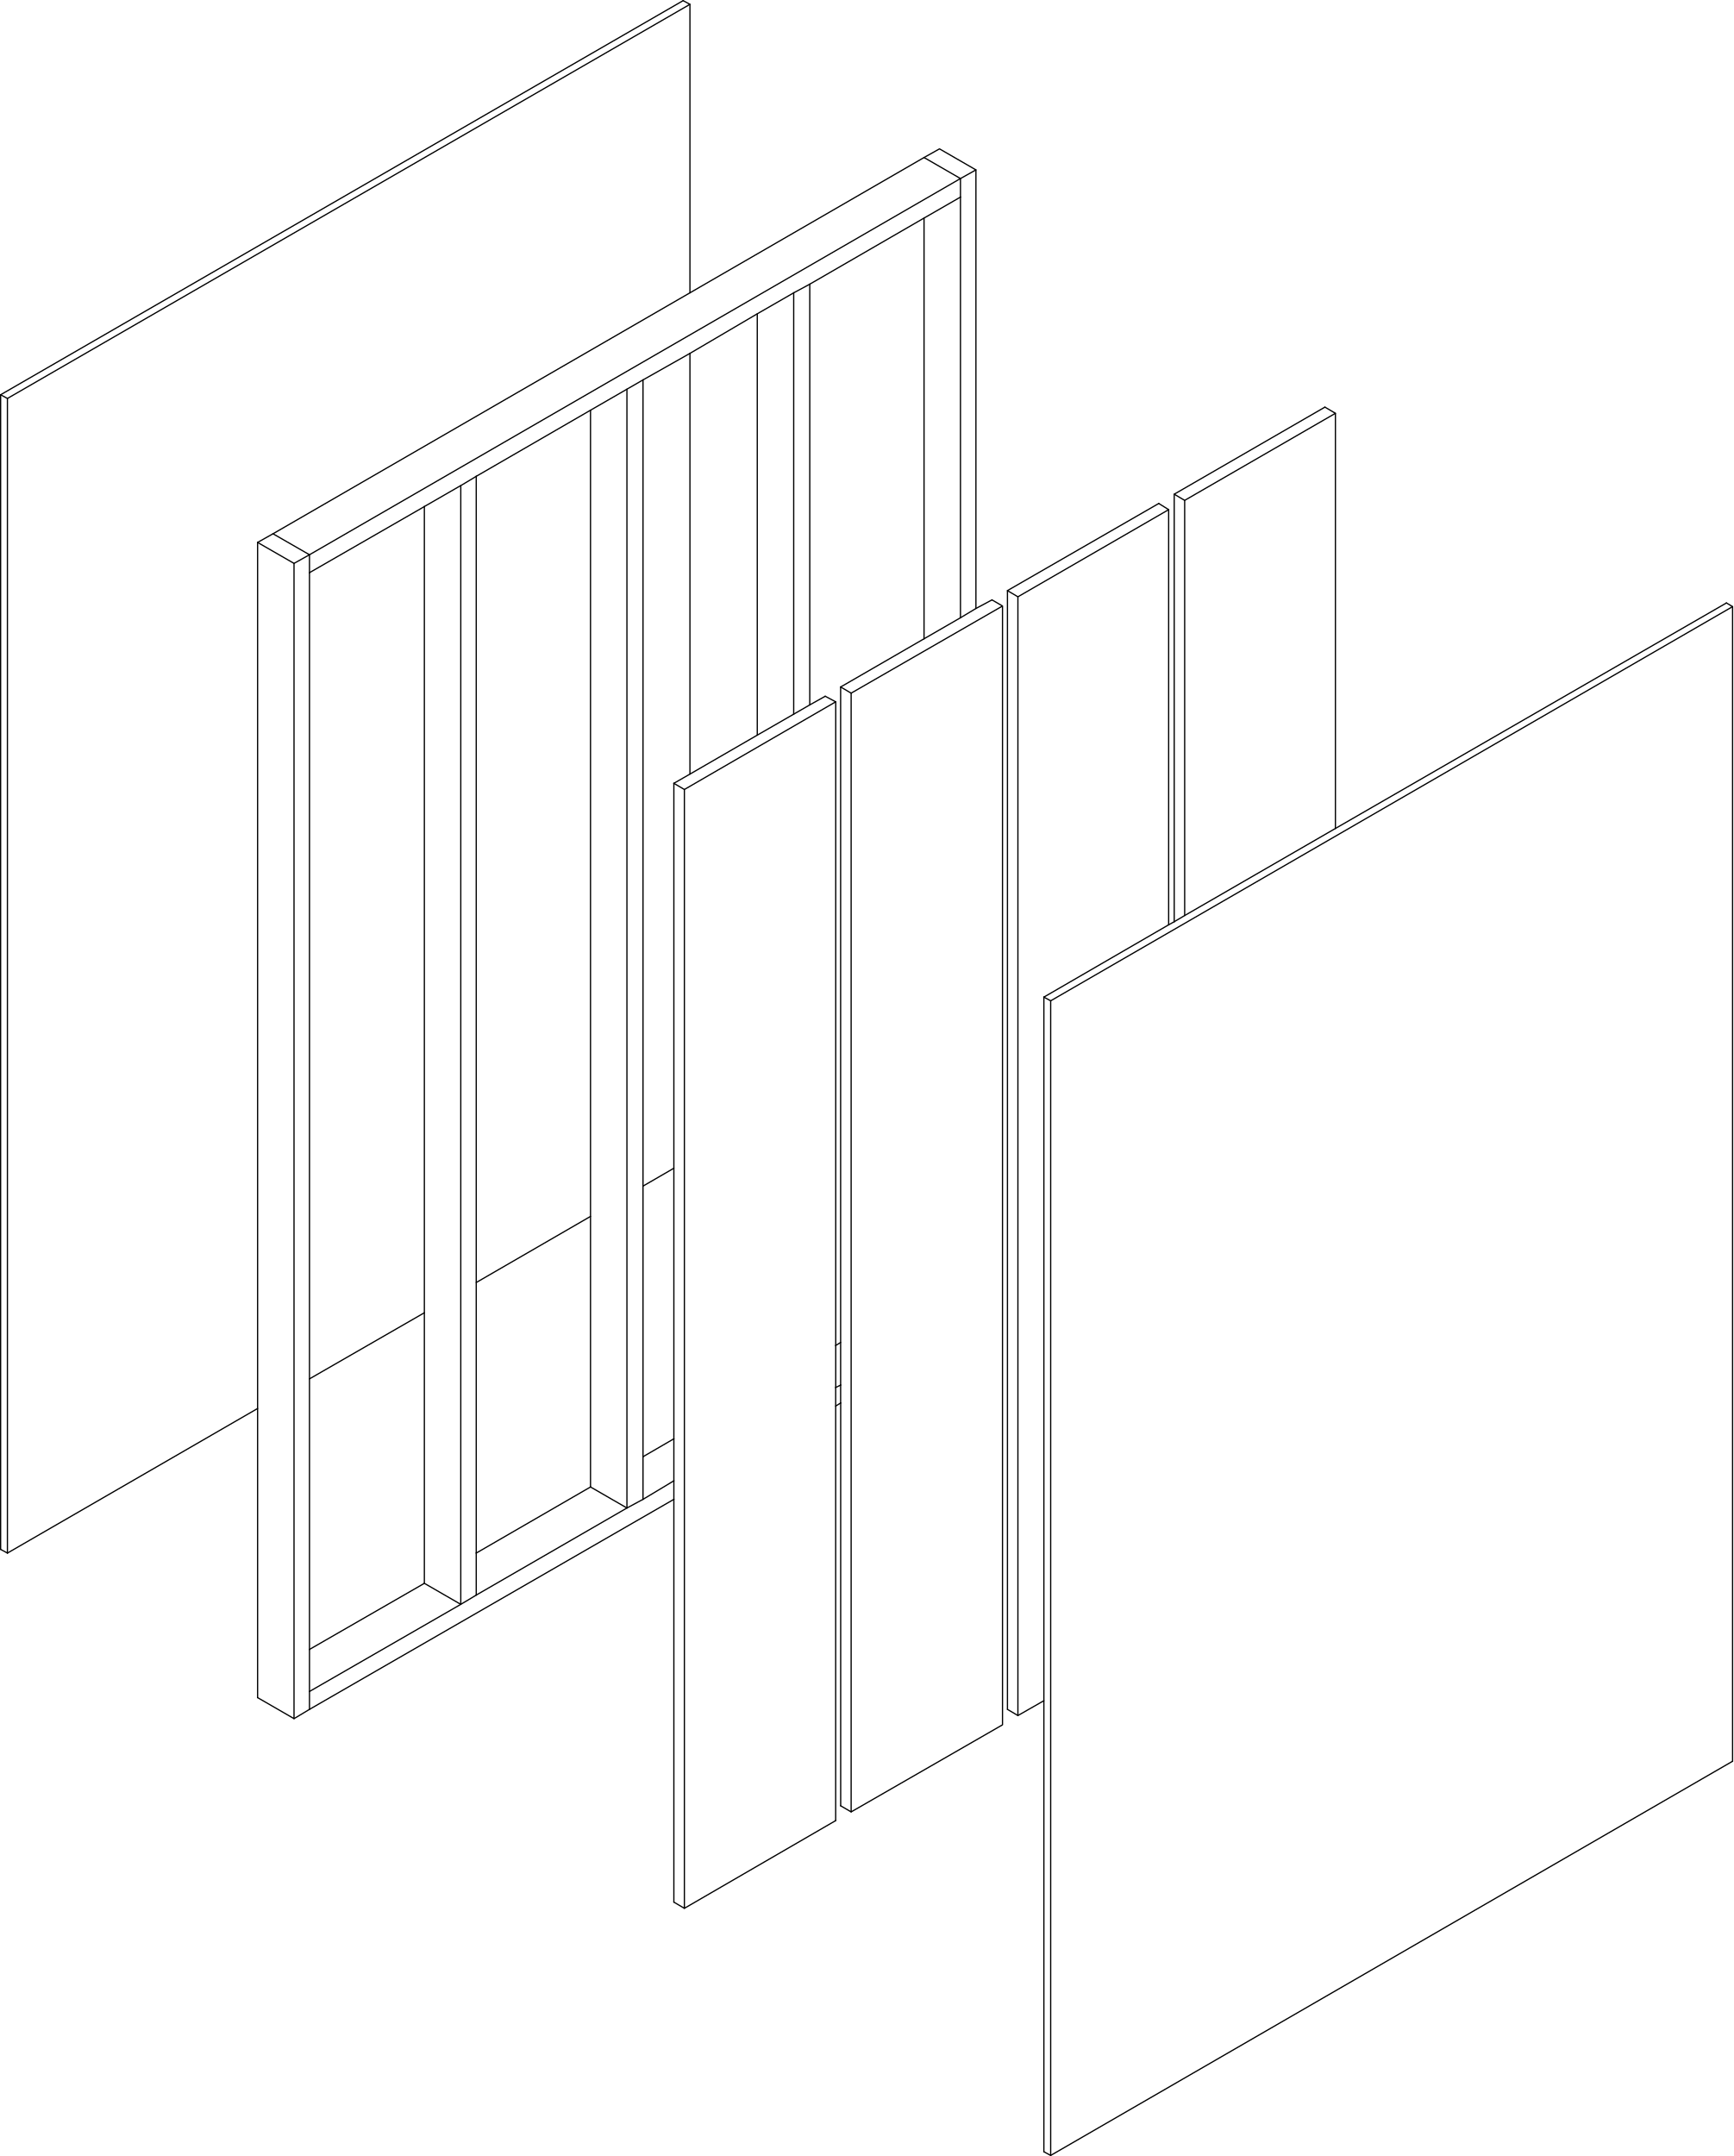
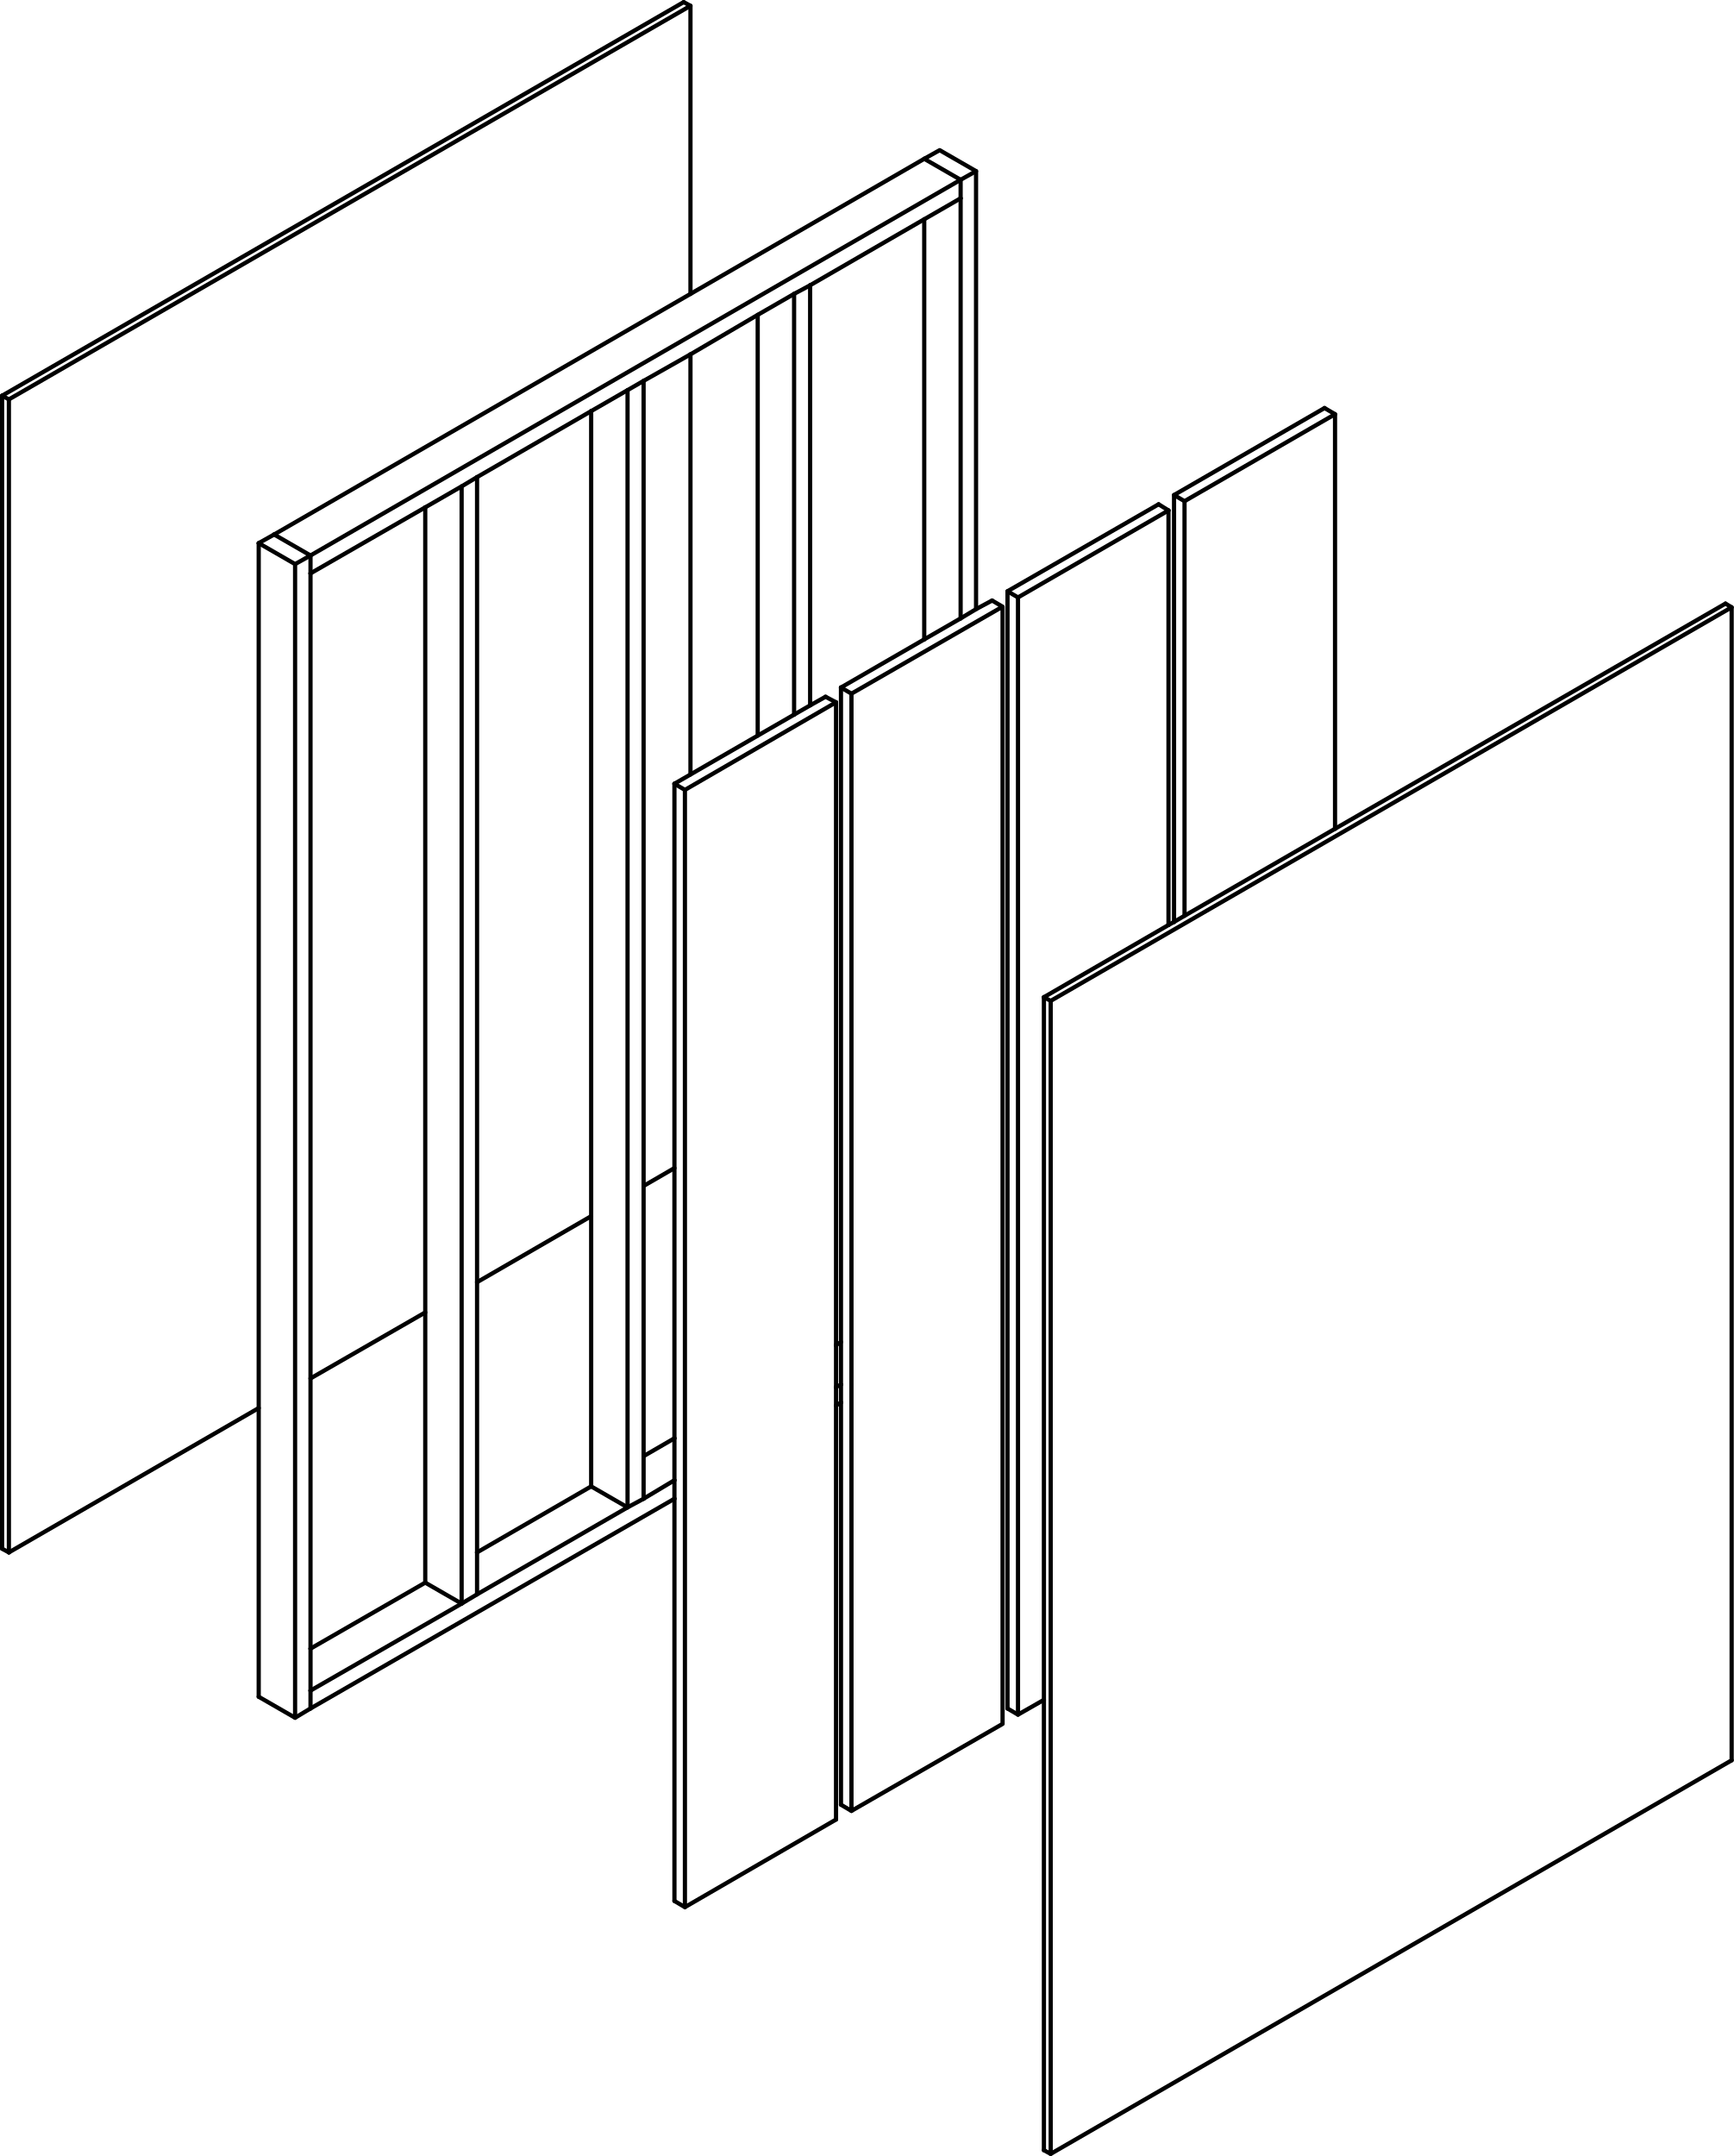
- <svg xmlns="http://www.w3.org/2000/svg" id="wall_ex" data-name="wall ex" viewBox="0 0 308.36 383.52">
+ <svg xmlns="http://www.w3.org/2000/svg" id="wall_ex" data-name="wall ex" viewBox="0 0 308.889 384.055">
  <defs>
-     <style>.cls-1{fill:none;stroke:#000;stroke-linecap:round;stroke-linejoin:round;stroke-width:0.22px;}</style>
+     <style>.cls-1{fill:none;stroke:#000;stroke-linecap:round;stroke-linejoin:round;stroke-width:0.75px;}</style>
  </defs>
-   <line class="cls-1" x1="141.21" y1="52.09" x2="144.07" y2="50.55" />
-   <polyline class="cls-1" points="75.5 281.65 81.98 285.39 84.73 283.74" />
-   <polyline class="cls-1" points="105.06 264.51 111.54 268.25 114.4 266.71" />
-   <line class="cls-1" x1="45.83" y1="96.49" x2="48.57" y2="94.95" />
-   <polyline class="cls-1" points="45.83 301.98 52.31 305.72 52.31 100.22 45.83 96.49" />
-   <polyline class="cls-1" points="48.57 94.95 55.06 98.68 52.31 100.22" />
-   <line class="cls-1" x1="55.06" y1="304.07" x2="52.31" y2="305.72" />
-   <line class="cls-1" x1="134.73" y1="130.77" x2="134.73" y2="55.83" />
-   <line class="cls-1" x1="141.21" y1="127.04" x2="141.21" y2="52.09" />
-   <line class="cls-1" x1="144.07" y1="125.39" x2="144.07" y2="50.55" />
-   <polyline class="cls-1" points="55.06 98.68 170.88 31.76 164.4 28.02" />
-   <line class="cls-1" x1="170.88" y1="35.06" x2="170.88" y2="31.76" />
-   <line class="cls-1" x1="55.06" y1="101.87" x2="55.06" y2="98.68" />
-   <line class="cls-1" x1="55.06" y1="293.41" x2="75.5" y2="281.65" />
-   <line class="cls-1" x1="84.73" y1="276.27" x2="105.06" y2="264.51" />
-   <line class="cls-1" x1="114.4" y1="259.13" x2="119.89" y2="255.94" />
-   <line class="cls-1" x1="148.68" y1="239.35" x2="149.56" y2="238.8" />
-   <line class="cls-1" x1="148.68" y1="246.82" x2="149.56" y2="246.38" />
-   <line class="cls-1" x1="55.06" y1="304.07" x2="119.89" y2="266.71" />
-   <line class="cls-1" x1="148.68" y1="250.12" x2="149.56" y2="249.57" />
-   <line class="cls-1" x1="55.06" y1="304.07" x2="55.06" y2="300.89" />
-   <line class="cls-1" x1="164.4" y1="113.63" x2="164.4" y2="38.79" />
-   <polyline class="cls-1" points="164.4 28.02 167.15 26.48 173.63 30.22 170.88 31.76" />
-   <line class="cls-1" x1="173.63" y1="108.24" x2="173.63" y2="30.22" />
-   <polyline class="cls-1" points="81.98 285.39 81.98 86.38 84.73 84.73" />
-   <polyline class="cls-1" points="111.54 268.25 111.54 69.23 114.4 67.58" />
-   <polyline class="cls-1" points="308.25 313.3 186.93 383.42 185.72 382.76" />
-   <polyline class="cls-1" points="185.72 177.37 186.93 178.03 308.25 107.91 307.15 107.25" />
-   <line class="cls-1" x1="186.93" y1="383.41" x2="186.93" y2="178.03" />
-   <line class="cls-1" x1="308.25" y1="313.3" x2="308.25" y2="107.91" />
-   <line class="cls-1" x1="121.54" y1="0.11" x2="0.11" y2="70.22" />
-   <line class="cls-1" x1="1.32" y1="276.27" x2="45.83" y2="250.55" />
-   <line class="cls-1" x1="55.06" y1="245.28" x2="75.5" y2="233.52" />
-   <line class="cls-1" x1="84.73" y1="228.14" x2="105.06" y2="216.38" />
-   <line class="cls-1" x1="114.4" y1="210.99" x2="119.89" y2="207.81" />
-   <line class="cls-1" x1="0.11" y1="275.61" x2="1.32" y2="276.27" />
-   <polyline class="cls-1" points="0.11 70.22 1.32 70.88 122.75 0.77 121.54 0.11" />
-   <line class="cls-1" x1="1.32" y1="276.27" x2="1.32" y2="70.88" />
-   <line class="cls-1" x1="0.11" y1="275.61" x2="0.11" y2="70.22" />
-   <line class="cls-1" x1="122.75" y1="137.7" x2="122.75" y2="62.86" />
-   <line class="cls-1" x1="122.75" y1="52.09" x2="122.75" y2="0.77" />
-   <polyline class="cls-1" points="148.69 124.84 121.76 140.44 121.76 339.46 148.69 323.85" />
-   <line class="cls-1" x1="121.76" y1="339.46" x2="119.89" y2="338.36" />
-   <line class="cls-1" x1="121.76" y1="140.44" x2="119.89" y2="139.34" />
-   <line class="cls-1" x1="148.68" y1="124.84" x2="146.82" y2="123.85" />
-   <polyline class="cls-1" points="178.36 107.8 151.43 123.3 151.43 322.31 178.36 306.82 178.36 107.8 176.49 106.71" />
-   <line class="cls-1" x1="151.43" y1="123.3" x2="149.56" y2="122.2" />
-   <line class="cls-1" x1="151.43" y1="322.31" x2="149.56" y2="321.22" />
-   <line class="cls-1" x1="207.92" y1="90.66" x2="207.92" y2="164.51" />
-   <polyline class="cls-1" points="185.72 302.53 181.1 305.17 179.24 304.07" />
-   <polyline class="cls-1" points="207.92 90.66 181.1 106.16 181.1 305.17" />
-   <polyline class="cls-1" points="206.16 89.56 179.24 105.06 179.24 304.07" />
-   <line class="cls-1" x1="207.92" y1="90.66" x2="206.16" y2="89.56" />
-   <line class="cls-1" x1="181.1" y1="106.16" x2="179.23" y2="105.06" />
-   <polyline class="cls-1" points="235.72 72.42 208.91 87.91 208.91 163.96" />
-   <polyline class="cls-1" points="235.72 72.42 237.59 73.52 237.59 147.37" />
-   <polyline class="cls-1" points="237.59 73.52 210.77 89.01 208.91 87.91" />
-   <line class="cls-1" x1="210.77" y1="162.86" x2="210.77" y2="89.01" />
-   <line class="cls-1" x1="45.83" y1="301.98" x2="45.83" y2="96.49" />
-   <line class="cls-1" x1="48.57" y1="94.95" x2="164.4" y2="28.02" />
-   <line class="cls-1" x1="55.06" y1="300.89" x2="81.98" y2="285.39" />
-   <line class="cls-1" x1="170.88" y1="109.89" x2="170.88" y2="35.06" />
-   <line class="cls-1" x1="75.5" y1="281.65" x2="75.5" y2="90.11" />
-   <line class="cls-1" x1="84.73" y1="283.74" x2="84.73" y2="276.27" />
-   <line class="cls-1" x1="105.06" y1="264.51" x2="105.06" y2="72.97" />
-   <line class="cls-1" x1="114.4" y1="266.71" x2="114.4" y2="259.13" />
-   <line class="cls-1" x1="207.92" y1="164.51" x2="185.72" y2="177.37" />
-   <line class="cls-1" x1="185.72" y1="382.76" x2="185.72" y2="177.37" />
-   <line class="cls-1" x1="148.69" y1="124.84" x2="148.69" y2="239.35" />
-   <line class="cls-1" x1="119.89" y1="338.36" x2="119.89" y2="266.71" />
-   <line class="cls-1" x1="149.57" y1="122.2" x2="164.4" y2="113.63" />
-   <line class="cls-1" x1="149.57" y1="321.22" x2="149.57" y2="249.57" />
-   <line class="cls-1" x1="55.06" y1="300.89" x2="55.06" y2="293.41" />
-   <line class="cls-1" x1="55.06" y1="101.87" x2="75.5" y2="90.11" />
-   <line class="cls-1" x1="84.73" y1="276.27" x2="84.73" y2="84.73" />
-   <line class="cls-1" x1="114.4" y1="259.13" x2="114.4" y2="67.59" />
-   <line class="cls-1" x1="208.91" y1="163.96" x2="207.92" y2="164.51" />
-   <line class="cls-1" x1="148.69" y1="239.35" x2="148.69" y2="246.82" />
-   <polyline class="cls-1" points="119.89 139.34 122.75 137.7 134.73 130.77 141.21 127.04" />
-   <line class="cls-1" x1="119.89" y1="266.71" x2="119.89" y2="263.41" />
-   <line class="cls-1" x1="164.4" y1="113.63" x2="170.88" y2="109.89" />
-   <line class="cls-1" x1="149.56" y1="249.57" x2="149.56" y2="246.38" />
-   <line class="cls-1" x1="75.49" y1="90.11" x2="81.98" y2="86.37" />
-   <polyline class="cls-1" points="144.07 50.55 164.4 38.79 170.88 35.06" />
-   <line class="cls-1" x1="84.73" y1="283.74" x2="111.54" y2="268.25" />
-   <line class="cls-1" x1="307.15" y1="107.26" x2="237.59" y2="147.37" />
-   <line class="cls-1" x1="148.68" y1="246.82" x2="148.68" y2="323.85" />
-   <polyline class="cls-1" points="141.21 127.04 144.07 125.39 146.82 123.85" />
-   <line class="cls-1" x1="119.89" y1="263.41" x2="119.89" y2="255.94" />
-   <polyline class="cls-1" points="170.88 109.89 173.63 108.24 176.49 106.71" />
-   <line class="cls-1" x1="149.56" y1="246.38" x2="149.56" y2="122.2" />
-   <line class="cls-1" x1="55.06" y1="293.41" x2="55.06" y2="101.87" />
-   <line class="cls-1" x1="114.4" y1="266.71" x2="119.89" y2="263.41" />
-   <polyline class="cls-1" points="237.59 147.37 210.77 162.86 208.91 163.96" />
-   <line class="cls-1" x1="119.89" y1="255.94" x2="119.89" y2="139.34" />
-   <line class="cls-1" x1="84.73" y1="84.73" x2="105.06" y2="72.97" />
-   <line class="cls-1" x1="105.06" y1="72.97" x2="111.54" y2="69.23" />
-   <line class="cls-1" x1="114.4" y1="67.58" x2="122.75" y2="62.86" />
-   <polyline class="cls-1" points="122.75 62.86 134.73 55.82 141.21 52.09" />
+   <line class="cls-1" x1="141.479" y1="52.354" x2="144.336" y2="50.816" />
+   <polyline class="cls-1" points="75.763 281.919 82.247 285.656 84.994 284.007" />
+   <polyline class="cls-1" points="105.324 264.776 111.808 268.513 114.665 266.974" />
+   <line class="cls-1" x1="46.091" y1="96.751" x2="48.838" y2="95.212" />
+   <polyline class="cls-1" points="46.091 302.25 52.575 305.986 52.575 100.487 46.091 96.751" />
+   <polyline class="cls-1" points="48.838 95.212 55.322 98.949 52.575 100.487" />
+   <line class="cls-1" x1="55.322" y1="304.337" x2="52.575" y2="305.986" />
+   <line class="cls-1" x1="134.994" y1="131.037" x2="134.994" y2="56.09" />
+   <line class="cls-1" x1="141.478" y1="127.301" x2="141.478" y2="52.354" />
+   <line class="cls-1" x1="144.335" y1="125.652" x2="144.335" y2="50.816" />
+   <polyline class="cls-1" points="55.321 98.948 171.148 32.024 164.665 28.288" />
+   <line class="cls-1" x1="171.148" y1="35.321" x2="171.148" y2="32.024" />
+   <line class="cls-1" x1="55.321" y1="102.135" x2="55.321" y2="98.948" />
+   <line class="cls-1" x1="55.321" y1="293.678" x2="75.762" y2="281.919" />
+   <line class="cls-1" x1="84.992" y1="276.535" x2="105.323" y2="264.776" />
+   <line class="cls-1" x1="114.663" y1="259.392" x2="120.158" y2="256.205" />
+   <line class="cls-1" x1="148.95" y1="239.611" x2="149.829" y2="239.061" />
+   <line class="cls-1" x1="148.95" y1="247.084" x2="149.829" y2="246.644" />
+   <line class="cls-1" x1="55.321" y1="304.338" x2="120.158" y2="266.974" />
+   <line class="cls-1" x1="148.95" y1="250.38" x2="149.829" y2="249.831" />
+   <line class="cls-1" x1="55.321" y1="304.338" x2="55.321" y2="301.151" />
+   <line class="cls-1" x1="164.664" y1="113.894" x2="164.664" y2="39.057" />
+   <polyline class="cls-1" points="164.664 28.288 167.412 26.749 173.895 30.486 171.148 32.024" />
+   <line class="cls-1" x1="173.895" y1="108.509" x2="173.895" y2="30.486" />
+   <polyline class="cls-1" points="82.245 285.656 82.245 86.641 84.992 84.992" />
+   <polyline class="cls-1" points="111.806 268.513 111.806 69.497 114.663 67.849" />
+   <polyline class="cls-1" points="308.514 313.569 187.192 383.68 185.984 383.021" />
+   <polyline class="cls-1" points="185.984 177.632 187.192 178.291 308.514 108.18 307.415 107.52" />
+   <line class="cls-1" x1="187.192" y1="383.68" x2="187.192" y2="178.291" />
+   <line class="cls-1" x1="308.514" y1="313.569" x2="308.514" y2="108.18" />
+   <line class="cls-1" x1="121.806" y1="0.375" x2="0.375" y2="70.486" />
+   <line class="cls-1" x1="1.584" y1="276.535" x2="46.091" y2="250.82" />
+   <line class="cls-1" x1="55.321" y1="245.545" x2="75.762" y2="233.787" />
+   <line class="cls-1" x1="84.992" y1="228.402" x2="105.323" y2="216.644" />
+   <line class="cls-1" x1="114.663" y1="211.259" x2="120.158" y2="208.072" />
+   <line class="cls-1" x1="0.375" y1="275.875" x2="1.584" y2="276.535" />
+   <polyline class="cls-1" points="0.375 70.486 1.584 71.146 123.015 1.034 121.806 0.375" />
+   <line class="cls-1" x1="1.584" y1="276.535" x2="1.584" y2="71.146" />
+   <line class="cls-1" x1="0.375" y1="275.875" x2="0.375" y2="70.487" />
+   <line class="cls-1" x1="123.015" y1="137.96" x2="123.015" y2="63.124" />
+   <line class="cls-1" x1="123.015" y1="52.354" x2="123.015" y2="1.035" />
+   <polyline class="cls-1" points="148.95 125.103 122.026 140.708 122.026 339.723 148.95 324.118" />
+   <line class="cls-1" x1="122.026" y1="339.723" x2="120.158" y2="338.624" />
+   <line class="cls-1" x1="122.026" y1="140.708" x2="120.158" y2="139.609" />
+   <line class="cls-1" x1="148.95" y1="125.103" x2="147.082" y2="124.114" />
+   <polyline class="cls-1" points="178.621 108.07 151.697 123.564 151.697 322.58 178.621 307.085 178.621 108.07 176.753 106.971" />
+   <line class="cls-1" x1="151.697" y1="123.564" x2="149.829" y2="122.465" />
+   <line class="cls-1" x1="151.697" y1="322.58" x2="149.829" y2="321.481" />
+   <line class="cls-1" x1="208.182" y1="90.926" x2="208.182" y2="164.774" />
+   <polyline class="cls-1" points="185.984 302.799 181.368 305.436 179.5 304.338" />
+   <polyline class="cls-1" points="208.182 90.926 181.368 106.421 181.368 305.436" />
+   <polyline class="cls-1" points="206.424 89.827 179.5 105.322 179.5 304.338" />
+   <line class="cls-1" x1="208.182" y1="90.926" x2="206.424" y2="89.827" />
+   <line class="cls-1" x1="181.368" y1="106.421" x2="179.5" y2="105.322" />
+   <polyline class="cls-1" points="235.984 72.684 209.171 88.179 209.171 164.225" />
+   <polyline class="cls-1" points="235.984 72.684 237.853 73.783 237.853 147.631" />
+   <polyline class="cls-1" points="237.853 73.783 211.039 89.278 209.171 88.179" />
+   <line class="cls-1" x1="211.039" y1="163.126" x2="211.039" y2="89.278" />
+   <line class="cls-1" x1="46.092" y1="302.25" x2="46.092" y2="96.751" />
+   <line class="cls-1" x1="48.839" y1="95.212" x2="164.666" y2="28.288" />
+   <line class="cls-1" x1="55.323" y1="301.151" x2="82.247" y2="285.656" />
+   <line class="cls-1" x1="171.149" y1="110.158" x2="171.149" y2="35.321" />
+   <line class="cls-1" x1="75.763" y1="281.92" x2="75.763" y2="90.377" />
+   <line class="cls-1" x1="84.994" y1="284.008" x2="84.994" y2="276.535" />
+   <line class="cls-1" x1="105.324" y1="264.776" x2="105.324" y2="73.234" />
+   <line class="cls-1" x1="114.665" y1="266.974" x2="114.665" y2="259.392" />
+   <line class="cls-1" x1="208.183" y1="164.774" x2="185.985" y2="177.632" />
+   <line class="cls-1" x1="185.985" y1="383.021" x2="185.985" y2="177.632" />
+   <line class="cls-1" x1="148.951" y1="125.103" x2="148.951" y2="239.611" />
+   <line class="cls-1" x1="120.16" y1="338.624" x2="120.16" y2="266.974" />
+   <line class="cls-1" x1="149.831" y1="122.466" x2="164.666" y2="113.894" />
+   <line class="cls-1" x1="149.831" y1="321.481" x2="149.831" y2="249.831" />
+   <line class="cls-1" x1="55.324" y1="301.152" x2="55.324" y2="293.68" />
+   <line class="cls-1" x1="55.324" y1="102.137" x2="75.764" y2="90.379" />
+   <line class="cls-1" x1="84.995" y1="276.536" x2="84.995" y2="84.994" />
+   <line class="cls-1" x1="114.665" y1="259.393" x2="114.665" y2="67.851" />
+   <line class="cls-1" x1="209.173" y1="164.226" x2="208.184" y2="164.776" />
+   <line class="cls-1" x1="148.952" y1="239.612" x2="148.952" y2="247.085" />
+   <polyline class="cls-1" points="120.16 139.61 123.017 137.962 134.996 131.039 141.479 127.302" />
+   <line class="cls-1" x1="120.158" y1="266.974" x2="120.158" y2="263.677" />
+   <line class="cls-1" x1="164.665" y1="113.894" x2="171.148" y2="110.157" />
+   <line class="cls-1" x1="149.829" y1="249.831" x2="149.829" y2="246.644" />
+   <line class="cls-1" x1="75.759" y1="90.376" x2="82.243" y2="86.64" />
+   <polyline class="cls-1" points="144.334 50.816 164.665 39.057 171.148 35.321" />
+   <line class="cls-1" x1="84.992" y1="284.007" x2="111.806" y2="268.513" />
+   <line class="cls-1" x1="307.415" y1="107.52" x2="237.853" y2="147.631" />
+   <line class="cls-1" x1="148.95" y1="247.084" x2="148.95" y2="324.118" />
+   <polyline class="cls-1" points="141.477 127.301 144.334 125.652 147.082 124.114" />
+   <line class="cls-1" x1="120.158" y1="263.677" x2="120.158" y2="256.205" />
+   <polyline class="cls-1" points="171.148 110.158 173.895 108.509 176.753 106.971" />
+   <line class="cls-1" x1="149.829" y1="246.644" x2="149.829" y2="122.466" />
+   <line class="cls-1" x1="55.321" y1="293.678" x2="55.321" y2="102.135" />
+   <line class="cls-1" x1="114.663" y1="266.974" x2="120.158" y2="263.677" />
+   <polyline class="cls-1" points="237.853 147.631 211.039 163.126 209.171 164.225" />
+   <line class="cls-1" x1="120.158" y1="256.205" x2="120.158" y2="139.609" />
+   <line class="cls-1" x1="84.992" y1="84.992" x2="105.323" y2="73.233" />
+   <line class="cls-1" x1="105.322" y1="73.233" x2="111.806" y2="69.497" />
+   <line class="cls-1" x1="114.663" y1="67.847" x2="123.015" y2="63.122" />
+   <polyline class="cls-1" points="123.015 63.122 134.993 56.089 141.477 52.353" />
</svg>
